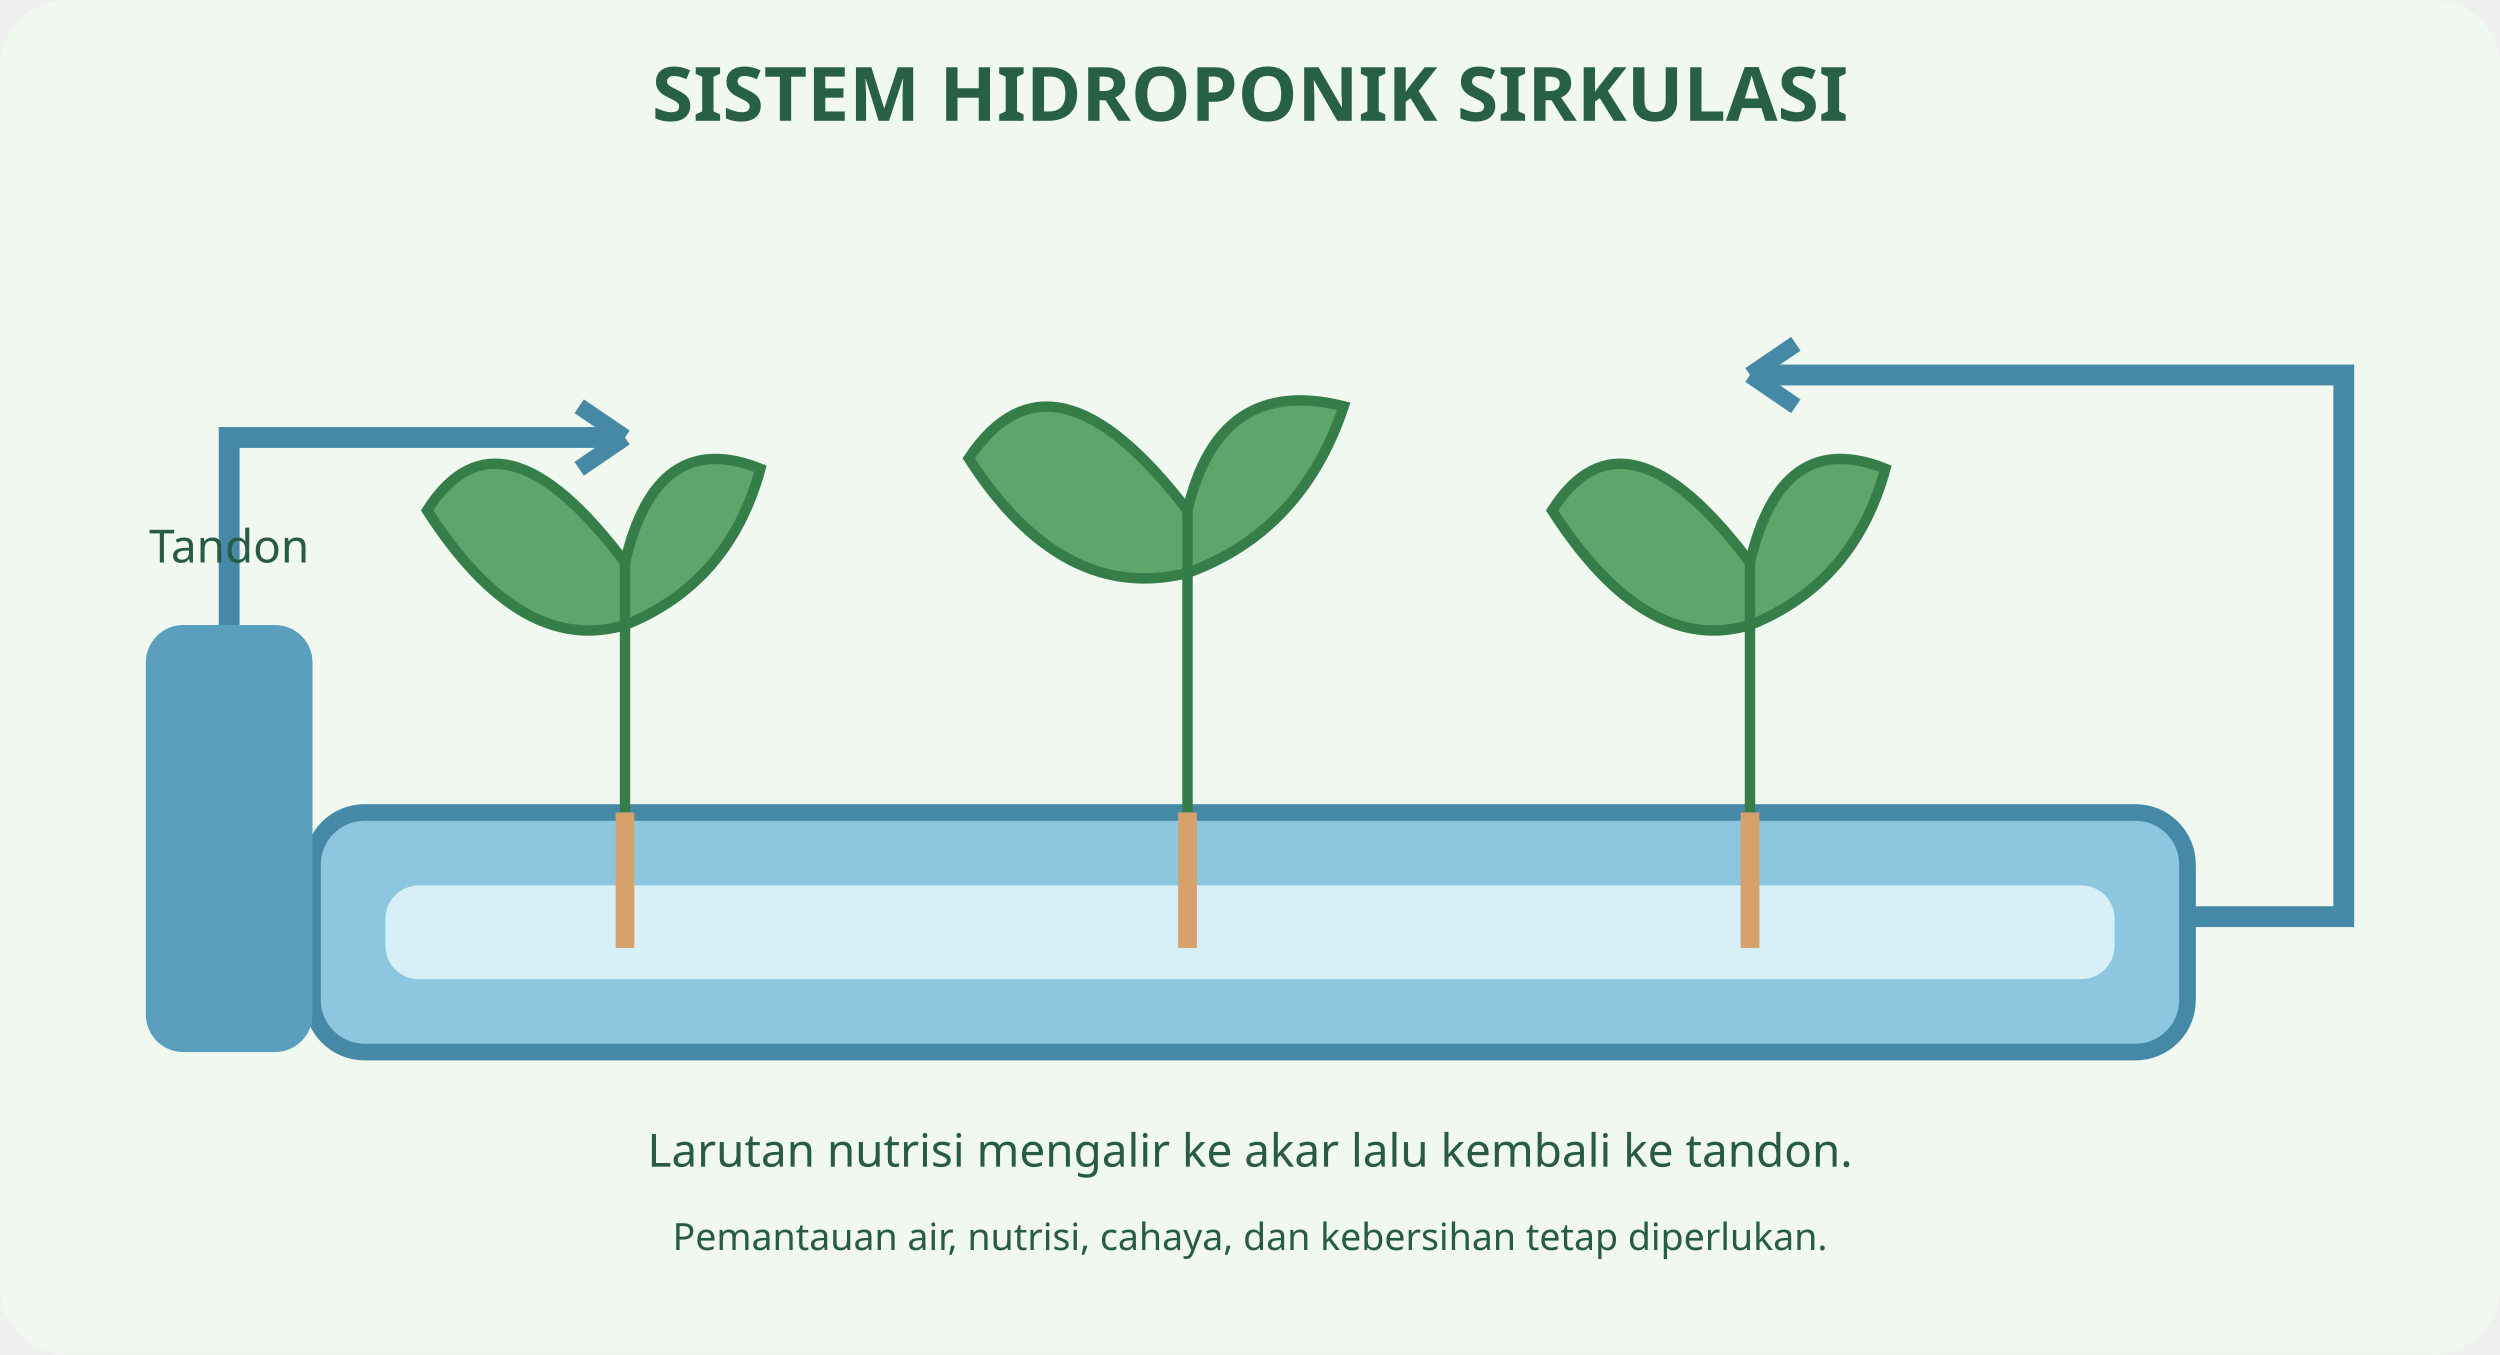
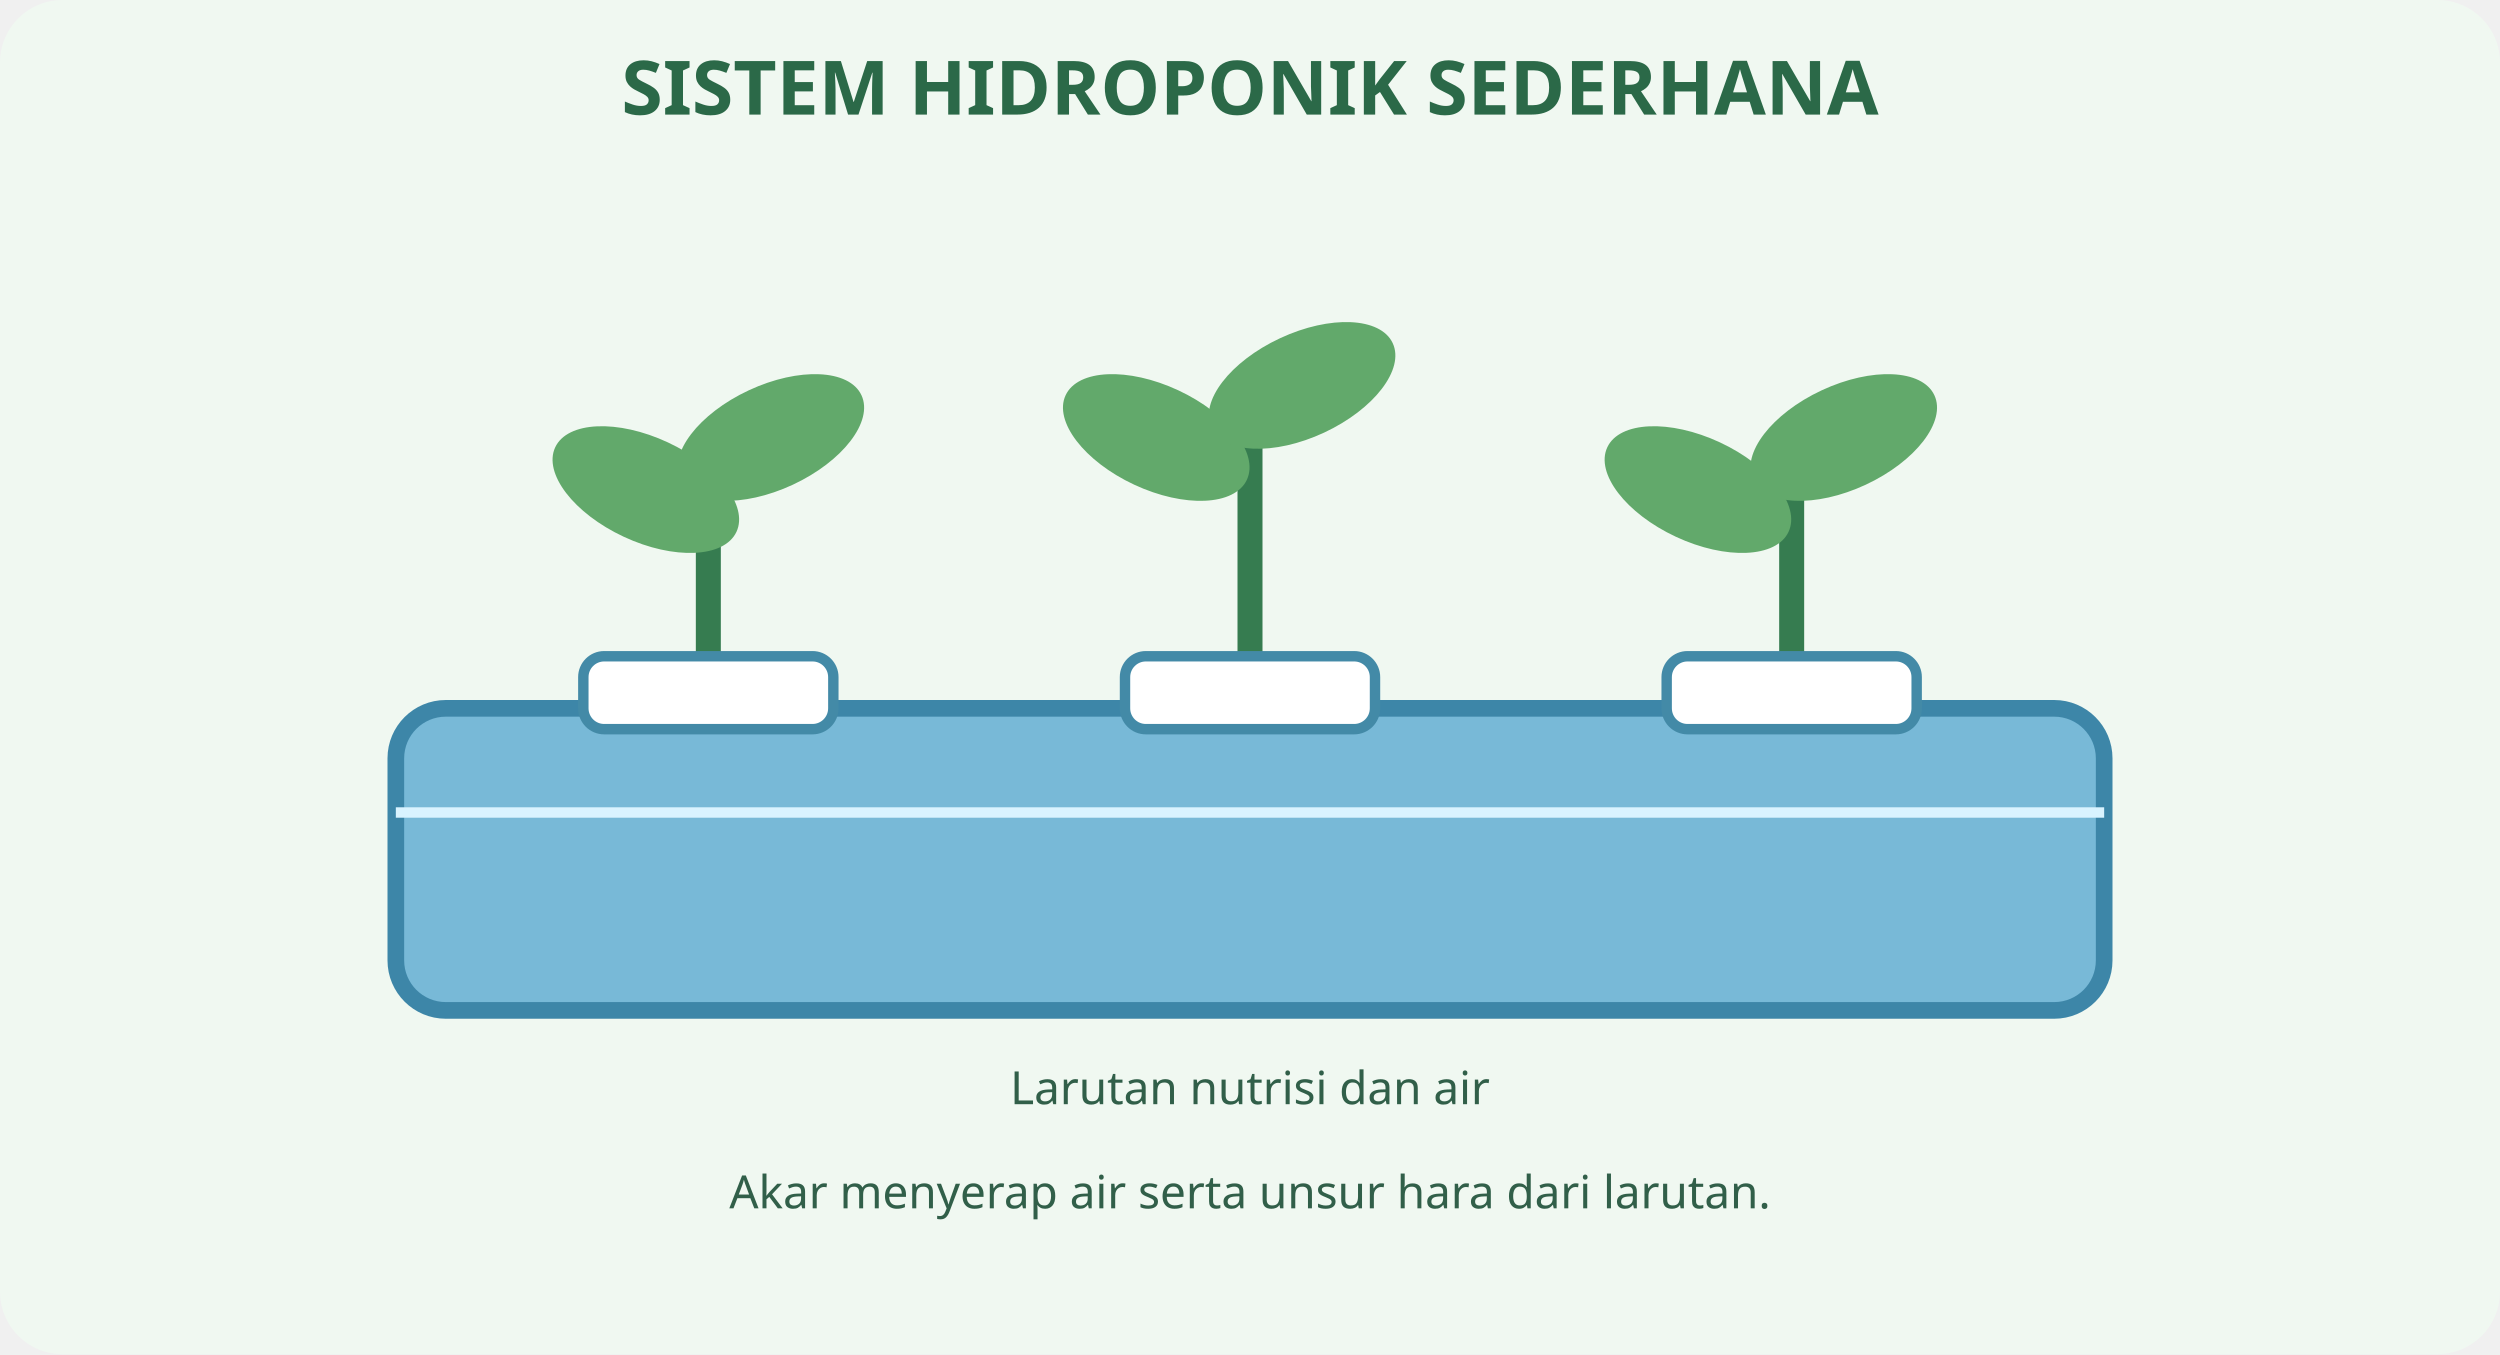
<svg xmlns="http://www.w3.org/2000/svg" width="1200" height="650" viewBox="0 0 1200 650">
-   <rect width="1200" height="650" rx="32" fill="#f1f8f0" />
-   <text x="600" y="58" text-anchor="middle" font-family="sans-serif" font-size="36" font-weight="700" fill="#286044">SISTEM HIDROPONIK SIRKULASI</text>
-   <rect x="150" y="390" width="900" height="115" rx="25" fill="#8cc7df" stroke="#4689a6" stroke-width="8" />
-   <rect x="185" y="425" width="830" height="45" rx="16" fill="#d7f0f8" />
-   <g>
-     <path d="M300 390V270M300 270q-60-80-95-25 45 70 95 55 50-20 65-75-50-20-65 45" fill="#5da56a" stroke="#357e4a" stroke-width="5" />
-     <path d="M300 390v65" stroke="#d7a16b" stroke-width="9" />
-     <path d="M570 390V245M570 245q-65-85-105-25 45 70 105 55 55-20 75-80-60-15-75 50" fill="#5da56a" stroke="#357e4a" stroke-width="5" />
-     <path d="M570 390v65" stroke="#d7a16b" stroke-width="9" />
-     <path d="M840 390V270M840 270q-60-80-95-25 45 70 95 55 50-20 65-75-50-20-65 45" fill="#5da56a" stroke="#357e4a" stroke-width="5" />
-     <path d="M840 390v65" stroke="#d7a16b" stroke-width="9" />
+   <rect width="1200" height="650" rx="30" fill="#f0f8f1" />
+   <text x="600" y="55" text-anchor="middle" font-family="sans-serif" font-size="36" font-weight="700" fill="#2b6948">SISTEM HIDROPONIK SEDERHANA</text>
+   <rect x="190" y="340" width="820" height="145" rx="24" fill="#78b9d7" stroke="#3d86a8" stroke-width="8" />
+   <path d="M190 390h820" stroke="#d9f3ff" stroke-width="5" />
+   <g stroke="#367c50" stroke-width="12" fill="none" stroke-linecap="round">
+     <path d="M340 345v-105M600 345v-135M860 345v-105" />
  </g>
-   <rect x="70" y="300" width="80" height="205" rx="18" fill="#5a9fbd" />
-   <path d="M110 300V210H300" stroke="#4689a6" stroke-width="10" fill="none" />
-   <path d="M300 210l-22-15m22 15-22 15" stroke="#4689a6" stroke-width="8" fill="none" />
-   <path d="M1050 440h75V180H840" stroke="#4689a6" stroke-width="10" fill="none" />
-   <path d="M840 180l22-15m-22 15 22 15" stroke="#4689a6" stroke-width="8" fill="none" />
-   <g font-family="sans-serif" font-size="22" fill="#285b45">
-     <text x="110" y="270" text-anchor="middle">Tandon</text>
-     <text x="600" y="560" text-anchor="middle">Larutan nutrisi mengalir ke akar lalu kembali ke tandon.</text>
-     <text x="600" y="600" text-anchor="middle" font-size="18">Pemantauan air, nutrisi, cahaya, dan kebersihan tetap diperlukan.</text>
+   <g fill="#62a96b">
+     <ellipse cx="310" cy="235" rx="48" ry="25" transform="rotate(25 310 235)" />
+     <ellipse cx="370" cy="210" rx="48" ry="25" transform="rotate(-25 370 210)" />
+     <ellipse cx="555" cy="210" rx="48" ry="25" transform="rotate(25 555 210)" />
+     <ellipse cx="625" cy="185" rx="48" ry="25" transform="rotate(-25 625 185)" />
+     <ellipse cx="815" cy="235" rx="48" ry="25" transform="rotate(25 815 235)" />
+     <ellipse cx="885" cy="210" rx="48" ry="25" transform="rotate(-25 885 210)" />
+   </g>
+   <g fill="#fff" stroke="#438aa7" stroke-width="5">
+     <rect x="280" y="315" width="120" height="35" rx="10" />
+     <rect x="540" y="315" width="120" height="35" rx="10" />
+     <rect x="800" y="315" width="120" height="35" rx="10" />
+   </g>
+   <g font-family="sans-serif" font-size="22" fill="#315f49" text-anchor="middle">
+     <text x="600" y="530">Larutan nutrisi dan air</text>
+     <text x="600" y="580">Akar menyerap air serta unsur hara dari larutan.</text>
  </g>
</svg>
